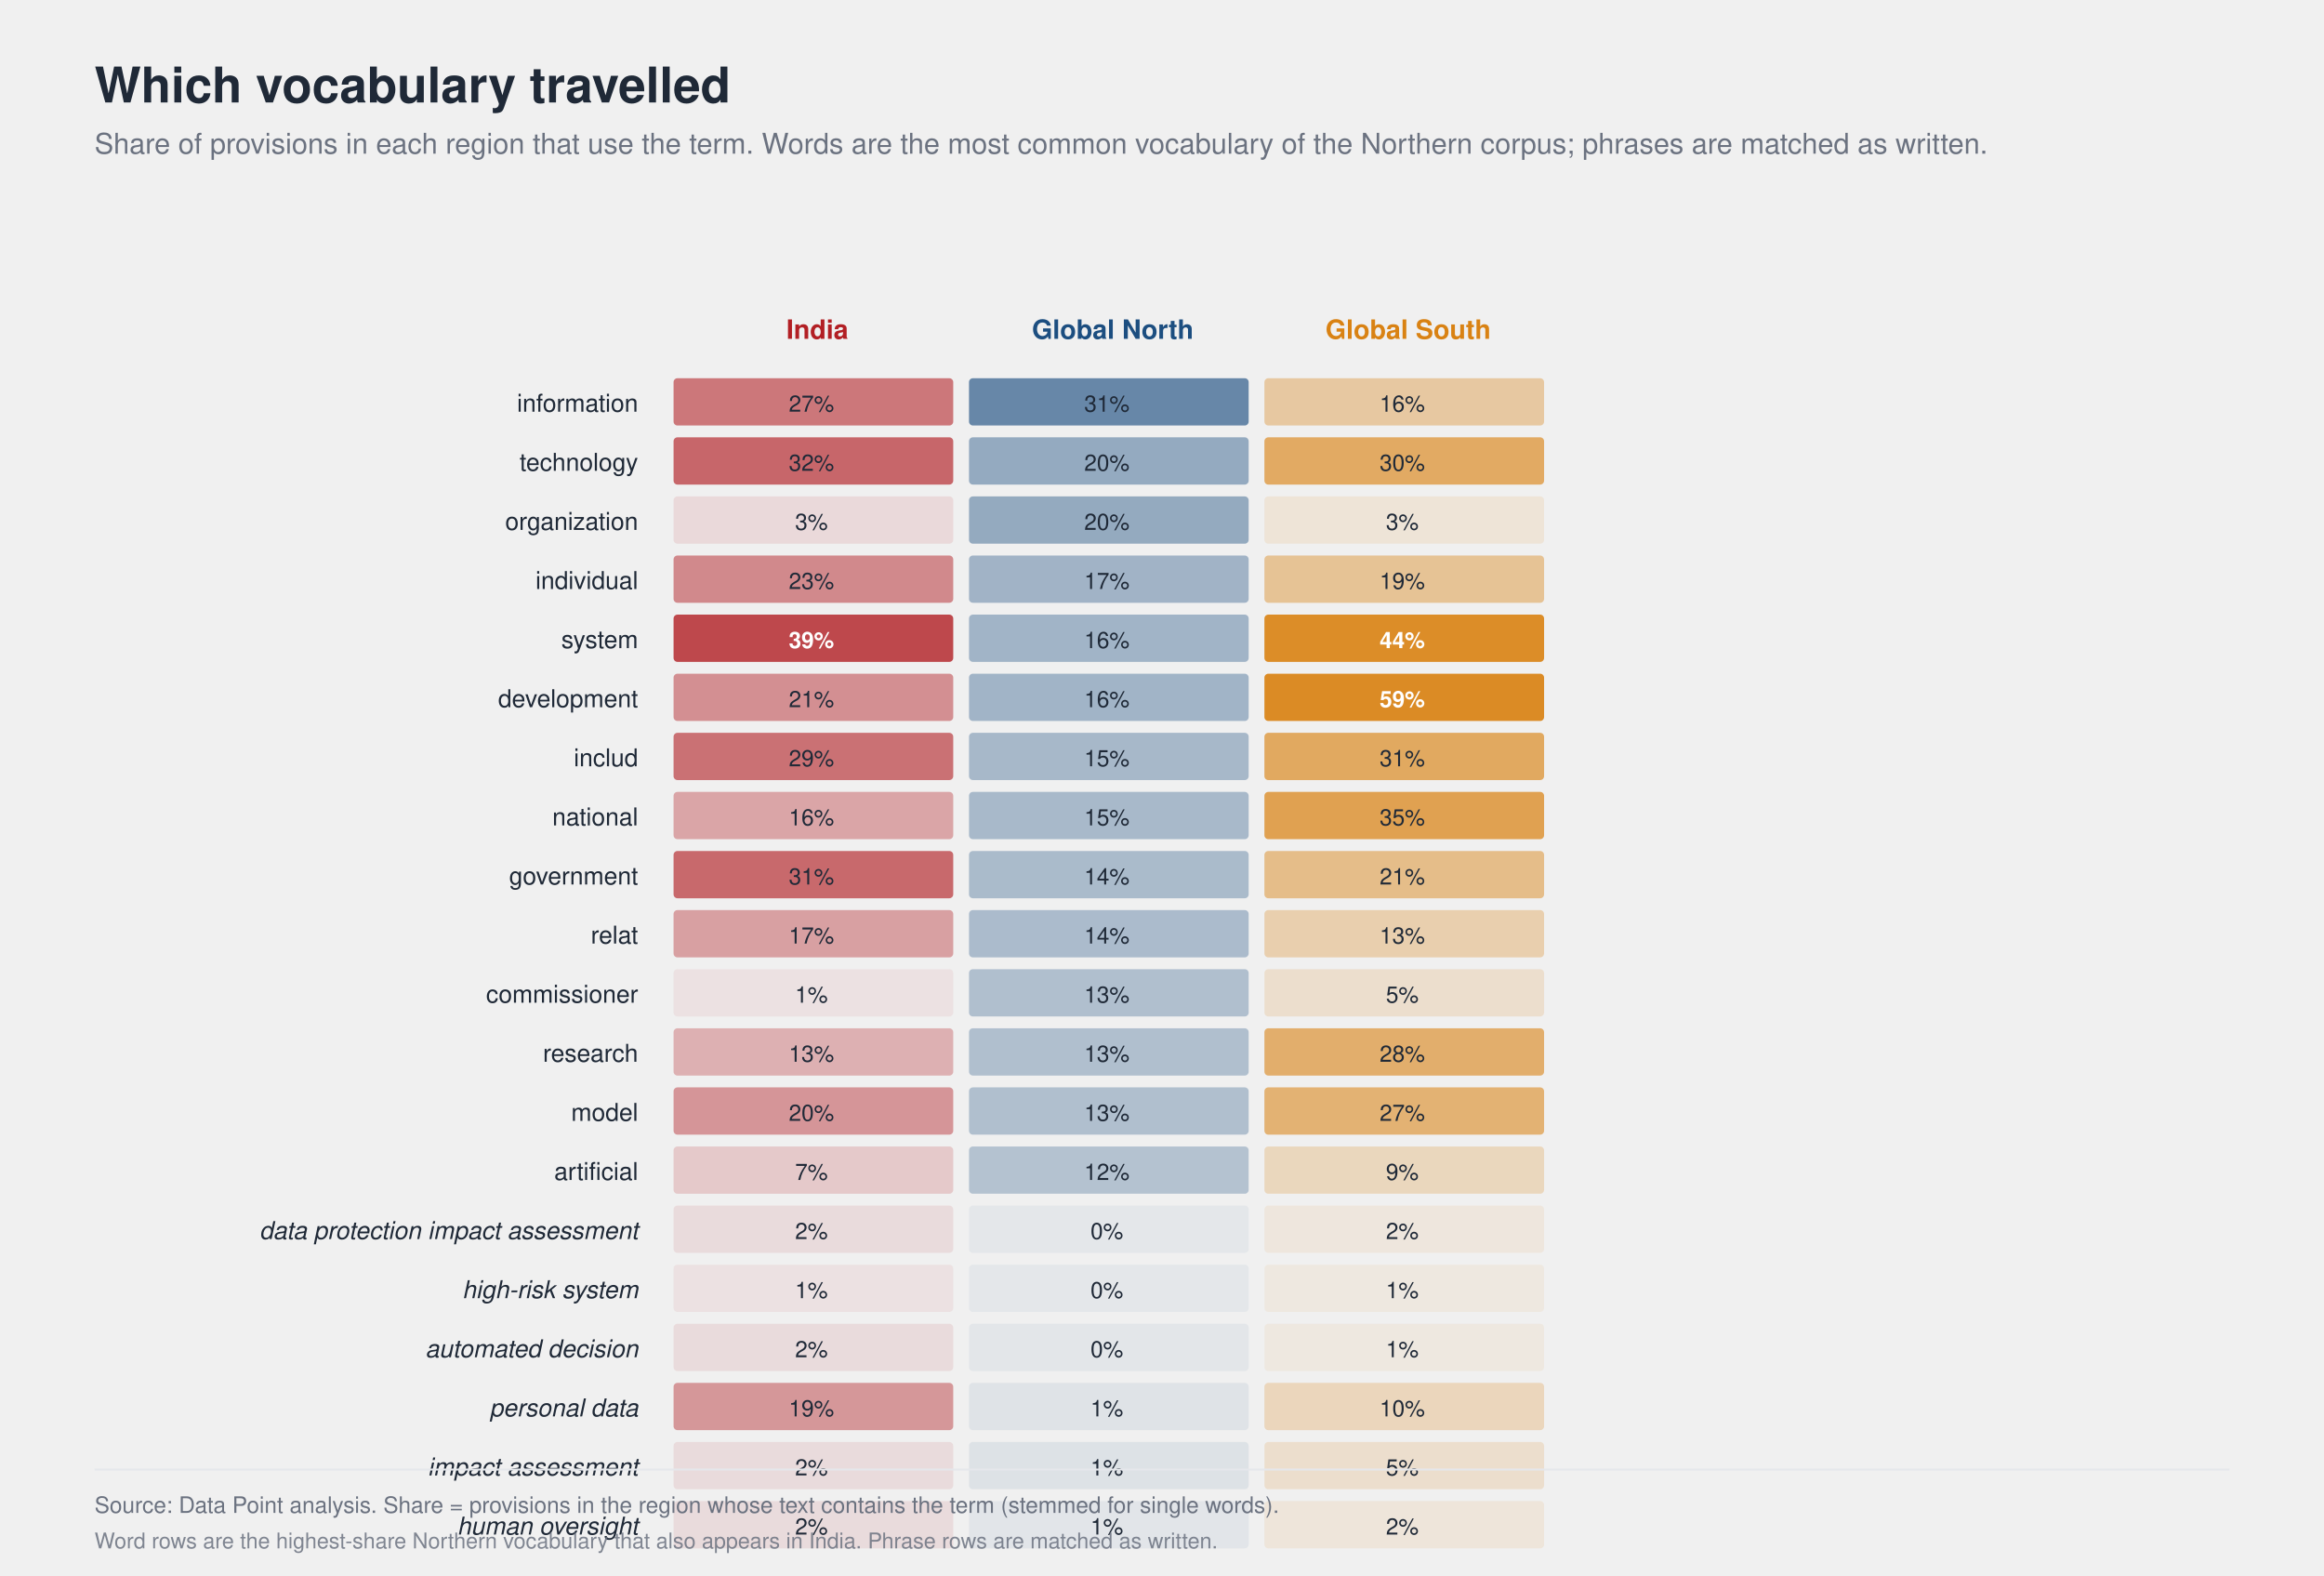
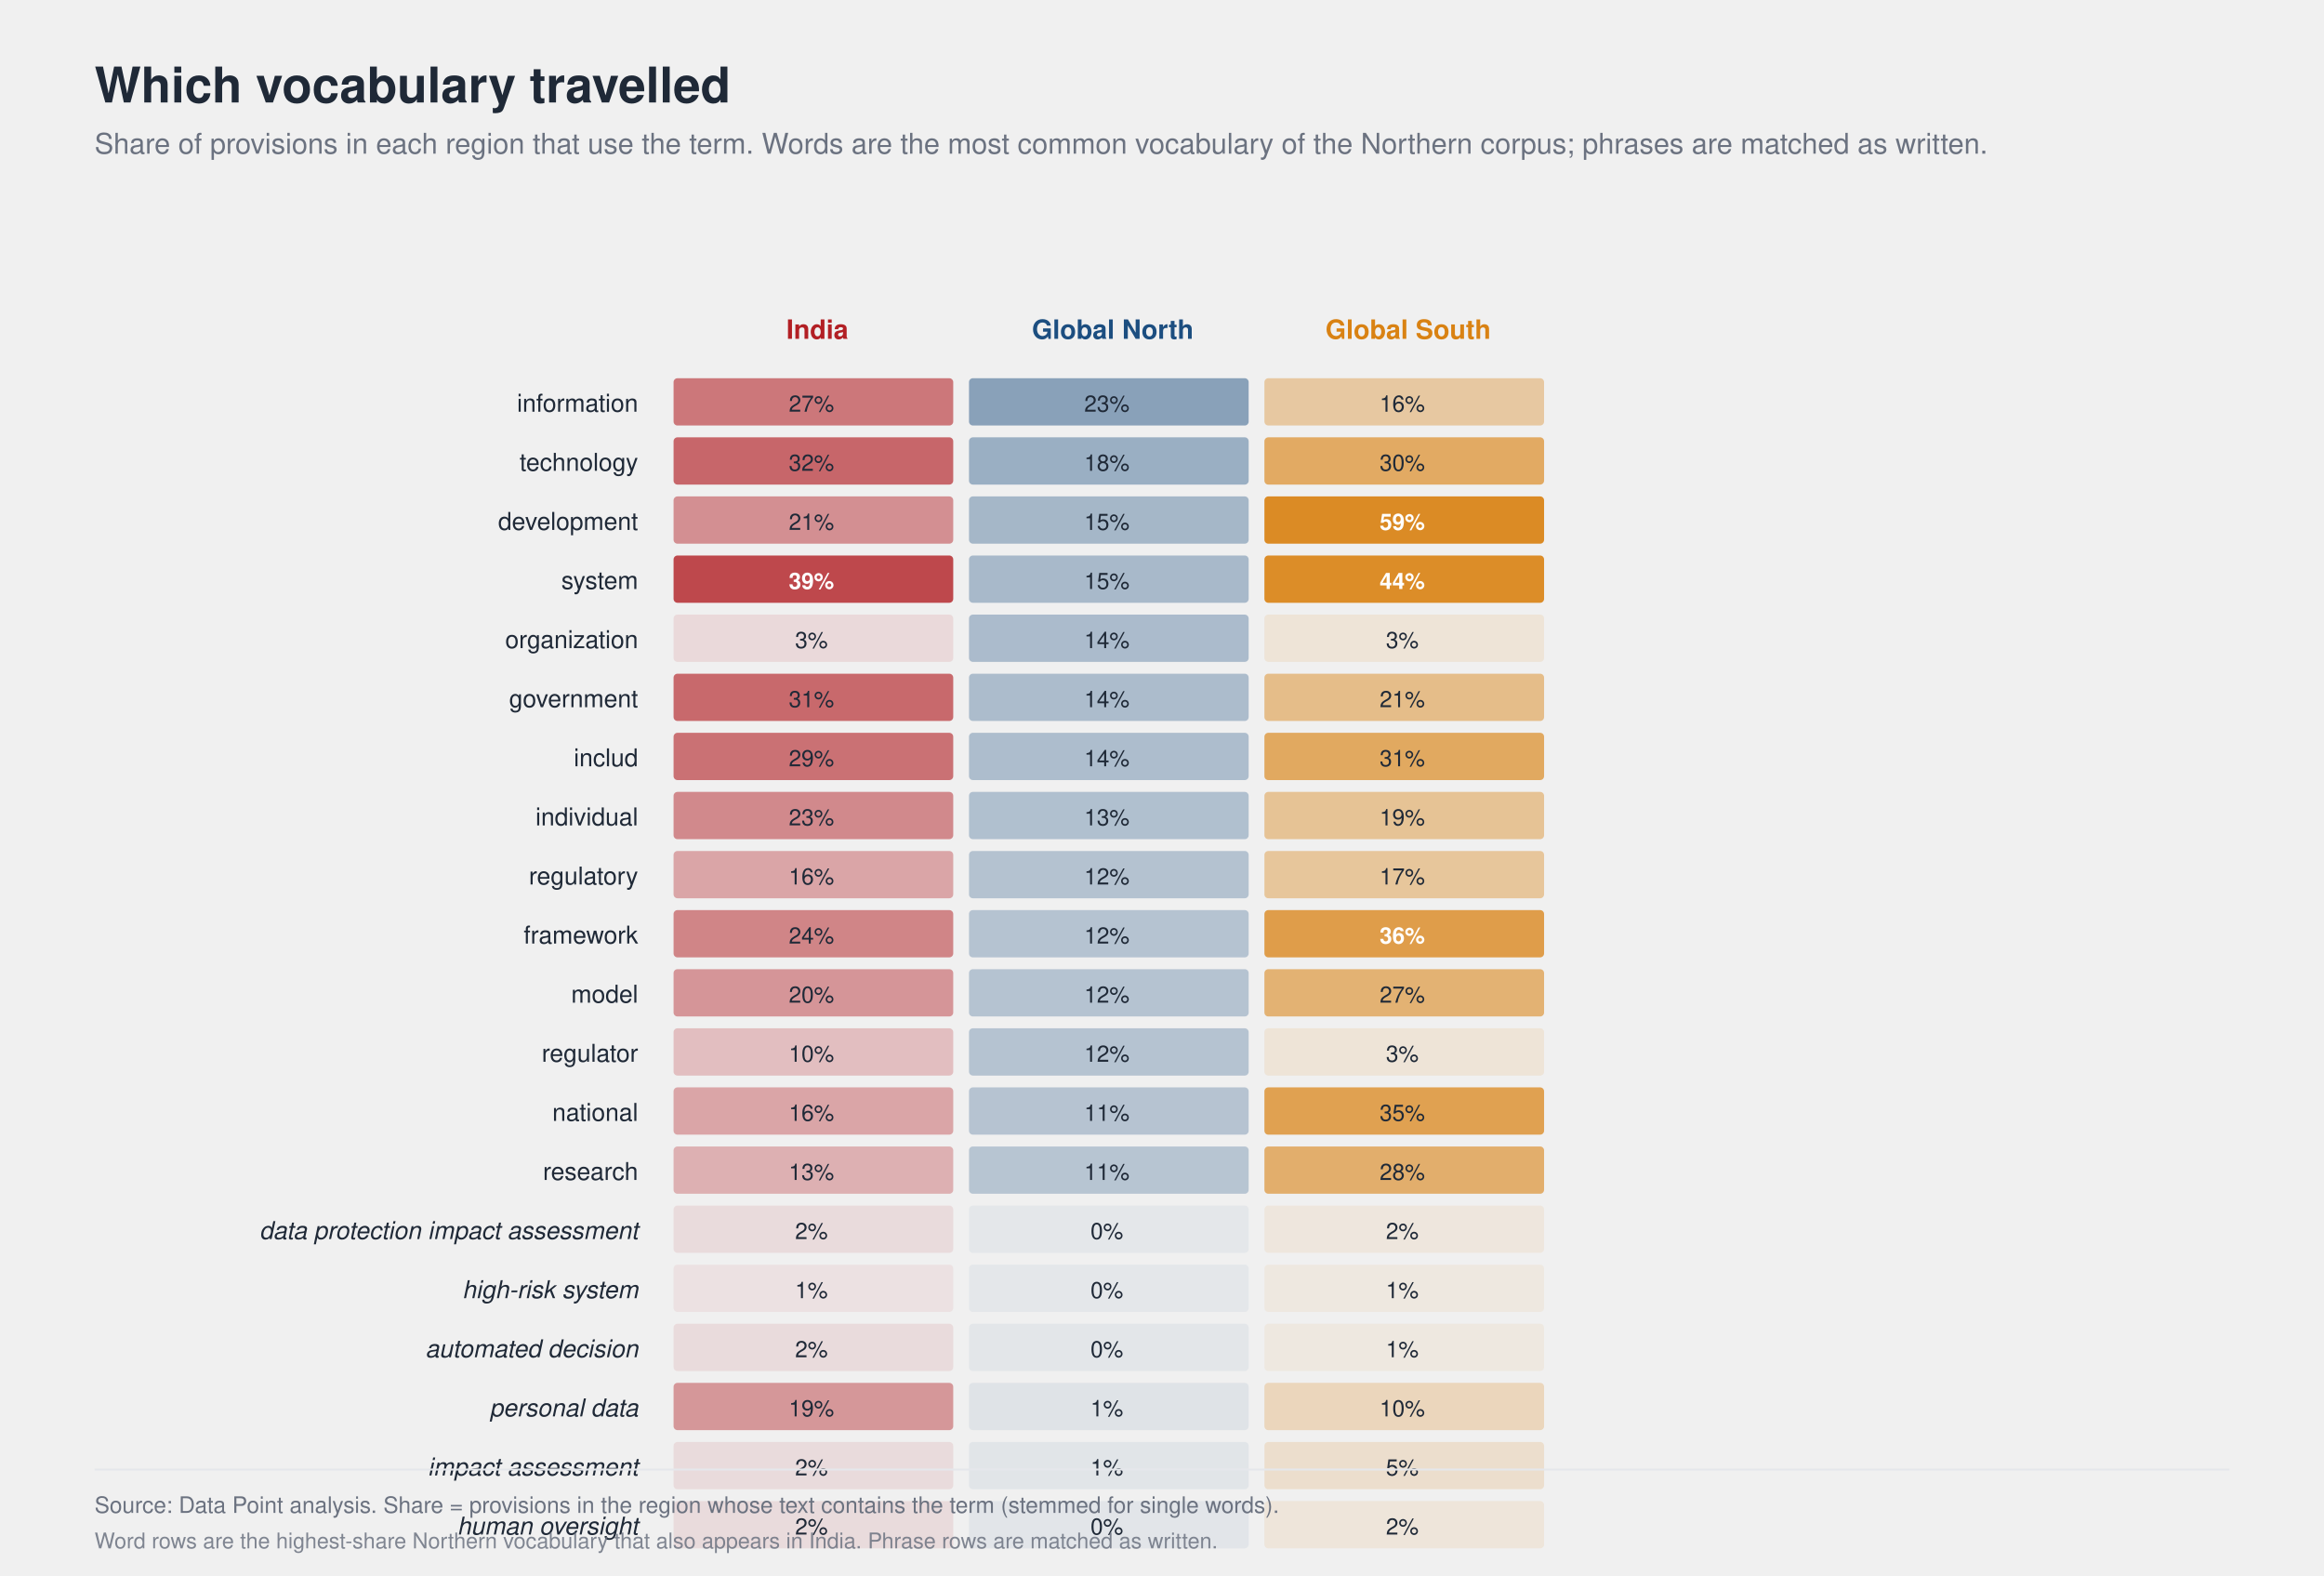
<svg xmlns="http://www.w3.org/2000/svg" width="1180" height="800" viewBox="0 0 1180 800" font-family="'Helvetica Neue', Helvetica, Arial, sans-serif">
  <text x="48" y="52" font-size="25" font-weight="700" fill="#1f2937" text-anchor="start" opacity="1">Which vocabulary travelled</text>
  <text x="48" y="78" font-size="14.5" font-weight="400" fill="#6b7280" text-anchor="start" opacity="1">Share of provisions in each region that use the term. Words are the most common vocabulary of the Northern corpus; phrases are matched as written.</text>
  <text x="415" y="172" font-size="13.5" font-weight="700" fill="#b21f24" text-anchor="middle" opacity="1">India</text>
  <text x="565" y="172" font-size="13.5" font-weight="700" fill="#1c4e80" text-anchor="middle" opacity="1">Global North</text>
  <text x="715" y="172" font-size="13.5" font-weight="700" fill="#d98213" text-anchor="middle" opacity="1">Global South</text>
  <text x="324" y="209" font-size="12.5" font-weight="400" fill="#1f2937" text-anchor="end" opacity="1">information</text>
  <rect x="342" y="192" width="142" height="24" fill="#b21f24" stroke="none" stroke-width="1" opacity="0.581" rx="2" />
  <text x="412" y="209" font-size="11.5" font-weight="400" fill="#1f2937" text-anchor="middle" opacity="1">27%</text>
-   <rect x="492" y="192" width="142" height="24" fill="#1c4e80" stroke="none" stroke-width="1" opacity="0.645" rx="2" />
-   <text x="562" y="209" font-size="11.5" font-weight="400" fill="#1f2937" text-anchor="middle" opacity="1">31%</text>
+   <rect x="492" y="192" width="142" height="24" fill="#1c4e80" stroke="none" stroke-width="1" opacity="0.488" rx="2" />
+   <text x="562" y="209" font-size="11.5" font-weight="400" fill="#1f2937" text-anchor="middle" opacity="1">23%</text>
  <rect x="642" y="192" width="142" height="24" fill="#d98213" stroke="none" stroke-width="1" opacity="0.356" rx="2" />
  <text x="712" y="209" font-size="11.5" font-weight="400" fill="#1f2937" text-anchor="middle" opacity="1">16%</text>
  <text x="324" y="239" font-size="12.5" font-weight="400" fill="#1f2937" text-anchor="end" opacity="1">technology</text>
  <rect x="342" y="222" width="142" height="24" fill="#b21f24" stroke="none" stroke-width="1" opacity="0.659" rx="2" />
  <text x="412" y="239" font-size="11.5" font-weight="400" fill="#1f2937" text-anchor="middle" opacity="1">32%</text>
-   <rect x="492" y="222" width="142" height="24" fill="#1c4e80" stroke="none" stroke-width="1" opacity="0.436" rx="2" />
-   <text x="562" y="239" font-size="11.5" font-weight="400" fill="#1f2937" text-anchor="middle" opacity="1">20%</text>
+   <rect x="492" y="222" width="142" height="24" fill="#1c4e80" stroke="none" stroke-width="1" opacity="0.406" rx="2" />
+   <text x="562" y="239" font-size="11.5" font-weight="400" fill="#1f2937" text-anchor="middle" opacity="1">18%</text>
  <rect x="642" y="222" width="142" height="24" fill="#d98213" stroke="none" stroke-width="1" opacity="0.637" rx="2" />
  <text x="712" y="239" font-size="11.5" font-weight="400" fill="#1f2937" text-anchor="middle" opacity="1">30%</text>
-   <text x="324" y="269" font-size="12.5" font-weight="400" fill="#1f2937" text-anchor="end" opacity="1">organization</text>
-   <rect x="342" y="252" width="142" height="24" fill="#b21f24" stroke="none" stroke-width="1" opacity="0.112" rx="2" />
-   <text x="412" y="269" font-size="11.5" font-weight="400" fill="#1f2937" text-anchor="middle" opacity="1">3%</text>
-   <rect x="492" y="252" width="142" height="24" fill="#1c4e80" stroke="none" stroke-width="1" opacity="0.431" rx="2" />
-   <text x="562" y="269" font-size="11.5" font-weight="400" fill="#1f2937" text-anchor="middle" opacity="1">20%</text>
-   <rect x="642" y="252" width="142" height="24" fill="#d98213" stroke="none" stroke-width="1" opacity="0.116" rx="2" />
-   <text x="712" y="269" font-size="11.5" font-weight="400" fill="#1f2937" text-anchor="middle" opacity="1">3%</text>
-   <text x="324" y="299" font-size="12.5" font-weight="400" fill="#1f2937" text-anchor="end" opacity="1">individual</text>
-   <rect x="342" y="282" width="142" height="24" fill="#b21f24" stroke="none" stroke-width="1" opacity="0.489" rx="2" />
-   <text x="412" y="299" font-size="11.5" font-weight="400" fill="#1f2937" text-anchor="middle" opacity="1">23%</text>
-   <rect x="492" y="282" width="142" height="24" fill="#1c4e80" stroke="none" stroke-width="1" opacity="0.378" rx="2" />
-   <text x="562" y="299" font-size="11.5" font-weight="400" fill="#1f2937" text-anchor="middle" opacity="1">17%</text>
-   <rect x="642" y="282" width="142" height="24" fill="#d98213" stroke="none" stroke-width="1" opacity="0.412" rx="2" />
-   <text x="712" y="299" font-size="11.5" font-weight="400" fill="#1f2937" text-anchor="middle" opacity="1">19%</text>
-   <text x="324" y="329" font-size="12.5" font-weight="400" fill="#1f2937" text-anchor="end" opacity="1">system</text>
-   <rect x="342" y="312" width="142" height="24" fill="#b21f24" stroke="none" stroke-width="1" opacity="0.802" rx="2" />
-   <text x="412" y="329" font-size="11.5" font-weight="700" fill="#ffffff" text-anchor="middle" opacity="1">39%</text>
-   <rect x="492" y="312" width="142" height="24" fill="#1c4e80" stroke="none" stroke-width="1" opacity="0.373" rx="2" />
-   <text x="562" y="329" font-size="11.5" font-weight="400" fill="#1f2937" text-anchor="middle" opacity="1">16%</text>
-   <rect x="642" y="312" width="142" height="24" fill="#d98213" stroke="none" stroke-width="1" opacity="0.904" rx="2" />
-   <text x="712" y="329" font-size="11.5" font-weight="700" fill="#ffffff" text-anchor="middle" opacity="1">44%</text>
-   <text x="324" y="359" font-size="12.5" font-weight="400" fill="#1f2937" text-anchor="end" opacity="1">development</text>
-   <rect x="342" y="342" width="142" height="24" fill="#b21f24" stroke="none" stroke-width="1" opacity="0.463" rx="2" />
-   <text x="412" y="359" font-size="11.5" font-weight="400" fill="#1f2937" text-anchor="middle" opacity="1">21%</text>
-   <rect x="492" y="342" width="142" height="24" fill="#1c4e80" stroke="none" stroke-width="1" opacity="0.373" rx="2" />
-   <text x="562" y="359" font-size="11.5" font-weight="400" fill="#1f2937" text-anchor="middle" opacity="1">16%</text>
-   <rect x="642" y="342" width="142" height="24" fill="#d98213" stroke="none" stroke-width="1" opacity="0.92" rx="2" />
-   <text x="712" y="359" font-size="11.5" font-weight="700" fill="#ffffff" text-anchor="middle" opacity="1">59%</text>
+   <text x="324" y="269" font-size="12.5" font-weight="400" fill="#1f2937" text-anchor="end" opacity="1">development</text>
+   <rect x="342" y="252" width="142" height="24" fill="#b21f24" stroke="none" stroke-width="1" opacity="0.463" rx="2" />
+   <text x="412" y="269" font-size="11.5" font-weight="400" fill="#1f2937" text-anchor="middle" opacity="1">21%</text>
+   <rect x="492" y="252" width="142" height="24" fill="#1c4e80" stroke="none" stroke-width="1" opacity="0.354" rx="2" />
+   <text x="562" y="269" font-size="11.5" font-weight="400" fill="#1f2937" text-anchor="middle" opacity="1">15%</text>
+   <rect x="642" y="252" width="142" height="24" fill="#d98213" stroke="none" stroke-width="1" opacity="0.92" rx="2" />
+   <text x="712" y="269" font-size="11.5" font-weight="700" fill="#ffffff" text-anchor="middle" opacity="1">59%</text>
+   <text x="324" y="299" font-size="12.5" font-weight="400" fill="#1f2937" text-anchor="end" opacity="1">system</text>
+   <rect x="342" y="282" width="142" height="24" fill="#b21f24" stroke="none" stroke-width="1" opacity="0.802" rx="2" />
+   <text x="412" y="299" font-size="11.5" font-weight="700" fill="#ffffff" text-anchor="middle" opacity="1">39%</text>
+   <rect x="492" y="282" width="142" height="24" fill="#1c4e80" stroke="none" stroke-width="1" opacity="0.339" rx="2" />
+   <text x="562" y="299" font-size="11.5" font-weight="400" fill="#1f2937" text-anchor="middle" opacity="1">15%</text>
+   <rect x="642" y="282" width="142" height="24" fill="#d98213" stroke="none" stroke-width="1" opacity="0.904" rx="2" />
+   <text x="712" y="299" font-size="11.5" font-weight="700" fill="#ffffff" text-anchor="middle" opacity="1">44%</text>
+   <text x="324" y="329" font-size="12.5" font-weight="400" fill="#1f2937" text-anchor="end" opacity="1">organization</text>
+   <rect x="342" y="312" width="142" height="24" fill="#b21f24" stroke="none" stroke-width="1" opacity="0.112" rx="2" />
+   <text x="412" y="329" font-size="11.5" font-weight="400" fill="#1f2937" text-anchor="middle" opacity="1">3%</text>
+   <rect x="492" y="312" width="142" height="24" fill="#1c4e80" stroke="none" stroke-width="1" opacity="0.325" rx="2" />
+   <text x="562" y="329" font-size="11.5" font-weight="400" fill="#1f2937" text-anchor="middle" opacity="1">14%</text>
+   <rect x="642" y="312" width="142" height="24" fill="#d98213" stroke="none" stroke-width="1" opacity="0.116" rx="2" />
+   <text x="712" y="329" font-size="11.5" font-weight="400" fill="#1f2937" text-anchor="middle" opacity="1">3%</text>
+   <text x="324" y="359" font-size="12.5" font-weight="400" fill="#1f2937" text-anchor="end" opacity="1">government</text>
+   <rect x="342" y="342" width="142" height="24" fill="#b21f24" stroke="none" stroke-width="1" opacity="0.646" rx="2" />
+   <text x="412" y="359" font-size="11.5" font-weight="400" fill="#1f2937" text-anchor="middle" opacity="1">31%</text>
+   <rect x="492" y="342" width="142" height="24" fill="#1c4e80" stroke="none" stroke-width="1" opacity="0.321" rx="2" />
+   <text x="562" y="359" font-size="11.5" font-weight="400" fill="#1f2937" text-anchor="middle" opacity="1">14%</text>
+   <rect x="642" y="342" width="142" height="24" fill="#d98213" stroke="none" stroke-width="1" opacity="0.468" rx="2" />
+   <text x="712" y="359" font-size="11.5" font-weight="400" fill="#1f2937" text-anchor="middle" opacity="1">21%</text>
  <text x="324" y="389" font-size="12.5" font-weight="400" fill="#1f2937" text-anchor="end" opacity="1">includ</text>
  <rect x="342" y="372" width="142" height="24" fill="#b21f24" stroke="none" stroke-width="1" opacity="0.607" rx="2" />
  <text x="412" y="389" font-size="11.5" font-weight="400" fill="#1f2937" text-anchor="middle" opacity="1">29%</text>
-   <rect x="492" y="372" width="142" height="24" fill="#1c4e80" stroke="none" stroke-width="1" opacity="0.347" rx="2" />
-   <text x="562" y="389" font-size="11.5" font-weight="400" fill="#1f2937" text-anchor="middle" opacity="1">15%</text>
+   <rect x="492" y="372" width="142" height="24" fill="#1c4e80" stroke="none" stroke-width="1" opacity="0.317" rx="2" />
+   <text x="562" y="389" font-size="11.5" font-weight="400" fill="#1f2937" text-anchor="middle" opacity="1">14%</text>
  <rect x="642" y="372" width="142" height="24" fill="#d98213" stroke="none" stroke-width="1" opacity="0.651" rx="2" />
  <text x="712" y="389" font-size="11.5" font-weight="400" fill="#1f2937" text-anchor="middle" opacity="1">31%</text>
-   <text x="324" y="419" font-size="12.5" font-weight="400" fill="#1f2937" text-anchor="end" opacity="1">national</text>
-   <rect x="342" y="402" width="142" height="24" fill="#b21f24" stroke="none" stroke-width="1" opacity="0.359" rx="2" />
-   <text x="412" y="419" font-size="11.5" font-weight="400" fill="#1f2937" text-anchor="middle" opacity="1">16%</text>
-   <rect x="492" y="402" width="142" height="24" fill="#1c4e80" stroke="none" stroke-width="1" opacity="0.337" rx="2" />
-   <text x="562" y="419" font-size="11.5" font-weight="400" fill="#1f2937" text-anchor="middle" opacity="1">15%</text>
-   <rect x="642" y="402" width="142" height="24" fill="#d98213" stroke="none" stroke-width="1" opacity="0.721" rx="2" />
-   <text x="712" y="419" font-size="11.5" font-weight="400" fill="#1f2937" text-anchor="middle" opacity="1">35%</text>
-   <text x="324" y="449" font-size="12.5" font-weight="400" fill="#1f2937" text-anchor="end" opacity="1">government</text>
-   <rect x="342" y="432" width="142" height="24" fill="#b21f24" stroke="none" stroke-width="1" opacity="0.646" rx="2" />
-   <text x="412" y="449" font-size="11.5" font-weight="400" fill="#1f2937" text-anchor="middle" opacity="1">31%</text>
-   <rect x="492" y="432" width="142" height="24" fill="#1c4e80" stroke="none" stroke-width="1" opacity="0.331" rx="2" />
-   <text x="562" y="449" font-size="11.5" font-weight="400" fill="#1f2937" text-anchor="middle" opacity="1">14%</text>
-   <rect x="642" y="432" width="142" height="24" fill="#d98213" stroke="none" stroke-width="1" opacity="0.468" rx="2" />
-   <text x="712" y="449" font-size="11.5" font-weight="400" fill="#1f2937" text-anchor="middle" opacity="1">21%</text>
-   <text x="324" y="479" font-size="12.5" font-weight="400" fill="#1f2937" text-anchor="end" opacity="1">relat</text>
-   <rect x="342" y="462" width="142" height="24" fill="#b21f24" stroke="none" stroke-width="1" opacity="0.385" rx="2" />
-   <text x="412" y="479" font-size="11.5" font-weight="400" fill="#1f2937" text-anchor="middle" opacity="1">17%</text>
-   <rect x="492" y="462" width="142" height="24" fill="#1c4e80" stroke="none" stroke-width="1" opacity="0.326" rx="2" />
-   <text x="562" y="479" font-size="11.5" font-weight="400" fill="#1f2937" text-anchor="middle" opacity="1">14%</text>
-   <rect x="642" y="462" width="142" height="24" fill="#d98213" stroke="none" stroke-width="1" opacity="0.299" rx="2" />
-   <text x="712" y="479" font-size="11.5" font-weight="400" fill="#1f2937" text-anchor="middle" opacity="1">13%</text>
-   <text x="324" y="509" font-size="12.5" font-weight="400" fill="#1f2937" text-anchor="end" opacity="1">commissioner</text>
-   <rect x="342" y="492" width="142" height="24" fill="#b21f24" stroke="none" stroke-width="1" opacity="0.073" rx="2" />
-   <text x="412" y="509" font-size="11.5" font-weight="400" fill="#1f2937" text-anchor="middle" opacity="1">1%</text>
-   <rect x="492" y="492" width="142" height="24" fill="#1c4e80" stroke="none" stroke-width="1" opacity="0.305" rx="2" />
-   <text x="562" y="509" font-size="11.5" font-weight="400" fill="#1f2937" text-anchor="middle" opacity="1">13%</text>
-   <rect x="642" y="492" width="142" height="24" fill="#d98213" stroke="none" stroke-width="1" opacity="0.159" rx="2" />
-   <text x="712" y="509" font-size="11.5" font-weight="400" fill="#1f2937" text-anchor="middle" opacity="1">5%</text>
-   <text x="324" y="539" font-size="12.5" font-weight="400" fill="#1f2937" text-anchor="end" opacity="1">research</text>
-   <rect x="342" y="522" width="142" height="24" fill="#b21f24" stroke="none" stroke-width="1" opacity="0.307" rx="2" />
-   <text x="412" y="539" font-size="11.5" font-weight="400" fill="#1f2937" text-anchor="middle" opacity="1">13%</text>
-   <rect x="492" y="522" width="142" height="24" fill="#1c4e80" stroke="none" stroke-width="1" opacity="0.3" rx="2" />
-   <text x="562" y="539" font-size="11.5" font-weight="400" fill="#1f2937" text-anchor="middle" opacity="1">13%</text>
-   <rect x="642" y="522" width="142" height="24" fill="#d98213" stroke="none" stroke-width="1" opacity="0.595" rx="2" />
-   <text x="712" y="539" font-size="11.5" font-weight="400" fill="#1f2937" text-anchor="middle" opacity="1">28%</text>
-   <text x="324" y="569" font-size="12.5" font-weight="400" fill="#1f2937" text-anchor="end" opacity="1">model</text>
-   <rect x="342" y="552" width="142" height="24" fill="#b21f24" stroke="none" stroke-width="1" opacity="0.437" rx="2" />
-   <text x="412" y="569" font-size="11.5" font-weight="400" fill="#1f2937" text-anchor="middle" opacity="1">20%</text>
-   <rect x="492" y="552" width="142" height="24" fill="#1c4e80" stroke="none" stroke-width="1" opacity="0.3" rx="2" />
-   <text x="562" y="569" font-size="11.5" font-weight="400" fill="#1f2937" text-anchor="middle" opacity="1">13%</text>
-   <rect x="642" y="552" width="142" height="24" fill="#d98213" stroke="none" stroke-width="1" opacity="0.567" rx="2" />
-   <text x="712" y="569" font-size="11.5" font-weight="400" fill="#1f2937" text-anchor="middle" opacity="1">27%</text>
-   <text x="324" y="599" font-size="12.5" font-weight="400" fill="#1f2937" text-anchor="end" opacity="1">artificial</text>
-   <rect x="342" y="582" width="142" height="24" fill="#b21f24" stroke="none" stroke-width="1" opacity="0.19" rx="2" />
-   <text x="412" y="599" font-size="11.5" font-weight="400" fill="#1f2937" text-anchor="middle" opacity="1">7%</text>
-   <rect x="492" y="582" width="142" height="24" fill="#1c4e80" stroke="none" stroke-width="1" opacity="0.284" rx="2" />
-   <text x="562" y="599" font-size="11.5" font-weight="400" fill="#1f2937" text-anchor="middle" opacity="1">12%</text>
-   <rect x="642" y="582" width="142" height="24" fill="#d98213" stroke="none" stroke-width="1" opacity="0.229" rx="2" />
-   <text x="712" y="599" font-size="11.5" font-weight="400" fill="#1f2937" text-anchor="middle" opacity="1">9%</text>
+   <text x="324" y="419" font-size="12.5" font-weight="400" fill="#1f2937" text-anchor="end" opacity="1">individual</text>
+   <rect x="342" y="402" width="142" height="24" fill="#b21f24" stroke="none" stroke-width="1" opacity="0.489" rx="2" />
+   <text x="412" y="419" font-size="11.5" font-weight="400" fill="#1f2937" text-anchor="middle" opacity="1">23%</text>
+   <rect x="492" y="402" width="142" height="24" fill="#1c4e80" stroke="none" stroke-width="1" opacity="0.302" rx="2" />
+   <text x="562" y="419" font-size="11.5" font-weight="400" fill="#1f2937" text-anchor="middle" opacity="1">13%</text>
+   <rect x="642" y="402" width="142" height="24" fill="#d98213" stroke="none" stroke-width="1" opacity="0.412" rx="2" />
+   <text x="712" y="419" font-size="11.5" font-weight="400" fill="#1f2937" text-anchor="middle" opacity="1">19%</text>
+   <text x="324" y="449" font-size="12.5" font-weight="400" fill="#1f2937" text-anchor="end" opacity="1">regulatory</text>
+   <rect x="342" y="432" width="142" height="24" fill="#b21f24" stroke="none" stroke-width="1" opacity="0.359" rx="2" />
+   <text x="412" y="449" font-size="11.5" font-weight="400" fill="#1f2937" text-anchor="middle" opacity="1">16%</text>
+   <rect x="492" y="432" width="142" height="24" fill="#1c4e80" stroke="none" stroke-width="1" opacity="0.284" rx="2" />
+   <text x="562" y="449" font-size="11.5" font-weight="400" fill="#1f2937" text-anchor="middle" opacity="1">12%</text>
+   <rect x="642" y="432" width="142" height="24" fill="#d98213" stroke="none" stroke-width="1" opacity="0.384" rx="2" />
+   <text x="712" y="449" font-size="11.5" font-weight="400" fill="#1f2937" text-anchor="middle" opacity="1">17%</text>
+   <text x="324" y="479" font-size="12.5" font-weight="400" fill="#1f2937" text-anchor="end" opacity="1">framework</text>
+   <rect x="342" y="462" width="142" height="24" fill="#b21f24" stroke="none" stroke-width="1" opacity="0.515" rx="2" />
+   <text x="412" y="479" font-size="11.5" font-weight="400" fill="#1f2937" text-anchor="middle" opacity="1">24%</text>
+   <rect x="492" y="462" width="142" height="24" fill="#1c4e80" stroke="none" stroke-width="1" opacity="0.28" rx="2" />
+   <text x="562" y="479" font-size="11.5" font-weight="400" fill="#1f2937" text-anchor="middle" opacity="1">12%</text>
+   <rect x="642" y="462" width="142" height="24" fill="#d98213" stroke="none" stroke-width="1" opacity="0.75" rx="2" />
+   <text x="712" y="479" font-size="11.5" font-weight="700" fill="#ffffff" text-anchor="middle" opacity="1">36%</text>
+   <text x="324" y="509" font-size="12.5" font-weight="400" fill="#1f2937" text-anchor="end" opacity="1">model</text>
+   <rect x="342" y="492" width="142" height="24" fill="#b21f24" stroke="none" stroke-width="1" opacity="0.437" rx="2" />
+   <text x="412" y="509" font-size="11.5" font-weight="400" fill="#1f2937" text-anchor="middle" opacity="1">20%</text>
+   <rect x="492" y="492" width="142" height="24" fill="#1c4e80" stroke="none" stroke-width="1" opacity="0.28" rx="2" />
+   <text x="562" y="509" font-size="11.5" font-weight="400" fill="#1f2937" text-anchor="middle" opacity="1">12%</text>
+   <rect x="642" y="492" width="142" height="24" fill="#d98213" stroke="none" stroke-width="1" opacity="0.567" rx="2" />
+   <text x="712" y="509" font-size="11.5" font-weight="400" fill="#1f2937" text-anchor="middle" opacity="1">27%</text>
+   <text x="324" y="539" font-size="12.5" font-weight="400" fill="#1f2937" text-anchor="end" opacity="1">regulator</text>
+   <rect x="342" y="522" width="142" height="24" fill="#b21f24" stroke="none" stroke-width="1" opacity="0.242" rx="2" />
+   <text x="412" y="539" font-size="11.5" font-weight="400" fill="#1f2937" text-anchor="middle" opacity="1">10%</text>
+   <rect x="492" y="522" width="142" height="24" fill="#1c4e80" stroke="none" stroke-width="1" opacity="0.28" rx="2" />
+   <text x="562" y="539" font-size="11.5" font-weight="400" fill="#1f2937" text-anchor="middle" opacity="1">12%</text>
+   <rect x="642" y="522" width="142" height="24" fill="#d98213" stroke="none" stroke-width="1" opacity="0.116" rx="2" />
+   <text x="712" y="539" font-size="11.5" font-weight="400" fill="#1f2937" text-anchor="middle" opacity="1">3%</text>
+   <text x="324" y="569" font-size="12.5" font-weight="400" fill="#1f2937" text-anchor="end" opacity="1">national</text>
+   <rect x="342" y="552" width="142" height="24" fill="#b21f24" stroke="none" stroke-width="1" opacity="0.359" rx="2" />
+   <text x="412" y="569" font-size="11.5" font-weight="400" fill="#1f2937" text-anchor="middle" opacity="1">16%</text>
+   <rect x="492" y="552" width="142" height="24" fill="#1c4e80" stroke="none" stroke-width="1" opacity="0.276" rx="2" />
+   <text x="562" y="569" font-size="11.5" font-weight="400" fill="#1f2937" text-anchor="middle" opacity="1">11%</text>
+   <rect x="642" y="552" width="142" height="24" fill="#d98213" stroke="none" stroke-width="1" opacity="0.721" rx="2" />
+   <text x="712" y="569" font-size="11.5" font-weight="400" fill="#1f2937" text-anchor="middle" opacity="1">35%</text>
+   <text x="324" y="599" font-size="12.5" font-weight="400" fill="#1f2937" text-anchor="end" opacity="1">research</text>
+   <rect x="342" y="582" width="142" height="24" fill="#b21f24" stroke="none" stroke-width="1" opacity="0.307" rx="2" />
+   <text x="412" y="599" font-size="11.5" font-weight="400" fill="#1f2937" text-anchor="middle" opacity="1">13%</text>
+   <rect x="492" y="582" width="142" height="24" fill="#1c4e80" stroke="none" stroke-width="1" opacity="0.269" rx="2" />
+   <text x="562" y="599" font-size="11.5" font-weight="400" fill="#1f2937" text-anchor="middle" opacity="1">11%</text>
+   <rect x="642" y="582" width="142" height="24" fill="#d98213" stroke="none" stroke-width="1" opacity="0.595" rx="2" />
+   <text x="712" y="599" font-size="11.5" font-weight="400" fill="#1f2937" text-anchor="middle" opacity="1">28%</text>
  <text x="324" y="629" font-size="12.5" font-weight="400" fill="#1f2937" text-anchor="end" opacity="1" style="font-style: italic;">data protection impact assessment</text>
  <rect x="342" y="612" width="142" height="24" fill="#b21f24" stroke="none" stroke-width="1" opacity="0.1" rx="2" />
  <text x="412" y="629" font-size="11.5" font-weight="400" fill="#1f2937" text-anchor="middle" opacity="1">2%</text>
  <rect x="492" y="612" width="142" height="24" fill="#1c4e80" stroke="none" stroke-width="1" opacity="0.06" rx="2" />
  <text x="562" y="629" font-size="11.5" font-weight="400" fill="#1f2937" text-anchor="middle" opacity="1">0%</text>
  <rect x="642" y="612" width="142" height="24" fill="#d98213" stroke="none" stroke-width="1" opacity="0.088" rx="2" />
  <text x="712" y="629" font-size="11.5" font-weight="400" fill="#1f2937" text-anchor="middle" opacity="1">2%</text>
  <text x="324" y="659" font-size="12.5" font-weight="400" fill="#1f2937" text-anchor="end" opacity="1" style="font-style: italic;">high-risk system</text>
  <rect x="342" y="642" width="142" height="24" fill="#b21f24" stroke="none" stroke-width="1" opacity="0.073" rx="2" />
  <text x="412" y="659" font-size="11.5" font-weight="400" fill="#1f2937" text-anchor="middle" opacity="1">1%</text>
  <rect x="492" y="642" width="142" height="24" fill="#1c4e80" stroke="none" stroke-width="1" opacity="0.06" rx="2" />
  <text x="562" y="659" font-size="11.5" font-weight="400" fill="#1f2937" text-anchor="middle" opacity="1">0%</text>
  <rect x="642" y="642" width="142" height="24" fill="#d98213" stroke="none" stroke-width="1" opacity="0.073" rx="2" />
  <text x="712" y="659" font-size="11.5" font-weight="400" fill="#1f2937" text-anchor="middle" opacity="1">1%</text>
  <text x="324" y="689" font-size="12.5" font-weight="400" fill="#1f2937" text-anchor="end" opacity="1" style="font-style: italic;">automated decision</text>
  <rect x="342" y="672" width="142" height="24" fill="#b21f24" stroke="none" stroke-width="1" opacity="0.1" rx="2" />
  <text x="412" y="689" font-size="11.5" font-weight="400" fill="#1f2937" text-anchor="middle" opacity="1">2%</text>
-   <rect x="492" y="672" width="142" height="24" fill="#1c4e80" stroke="none" stroke-width="1" opacity="0.066" rx="2" />
+   <rect x="492" y="672" width="142" height="24" fill="#1c4e80" stroke="none" stroke-width="1" opacity="0.064" rx="2" />
  <text x="562" y="689" font-size="11.5" font-weight="400" fill="#1f2937" text-anchor="middle" opacity="1">0%</text>
  <rect x="642" y="672" width="142" height="24" fill="#d98213" stroke="none" stroke-width="1" opacity="0.073" rx="2" />
  <text x="712" y="689" font-size="11.5" font-weight="400" fill="#1f2937" text-anchor="middle" opacity="1">1%</text>
  <text x="324" y="719" font-size="12.5" font-weight="400" fill="#1f2937" text-anchor="end" opacity="1" style="font-style: italic;">personal data</text>
  <rect x="342" y="702" width="142" height="24" fill="#b21f24" stroke="none" stroke-width="1" opacity="0.425" rx="2" />
  <text x="412" y="719" font-size="11.5" font-weight="400" fill="#1f2937" text-anchor="middle" opacity="1">19%</text>
-   <rect x="492" y="702" width="142" height="24" fill="#1c4e80" stroke="none" stroke-width="1" opacity="0.081" rx="2" />
+   <rect x="492" y="702" width="142" height="24" fill="#1c4e80" stroke="none" stroke-width="1" opacity="0.079" rx="2" />
  <text x="562" y="719" font-size="11.5" font-weight="400" fill="#1f2937" text-anchor="middle" opacity="1">1%</text>
  <rect x="642" y="702" width="142" height="24" fill="#d98213" stroke="none" stroke-width="1" opacity="0.242" rx="2" />
  <text x="712" y="719" font-size="11.5" font-weight="400" fill="#1f2937" text-anchor="middle" opacity="1">10%</text>
  <text x="324" y="749" font-size="12.5" font-weight="400" fill="#1f2937" text-anchor="end" opacity="1" style="font-style: italic;">impact assessment</text>
  <rect x="342" y="732" width="142" height="24" fill="#b21f24" stroke="none" stroke-width="1" opacity="0.1" rx="2" />
  <text x="412" y="749" font-size="11.5" font-weight="400" fill="#1f2937" text-anchor="middle" opacity="1">2%</text>
-   <rect x="492" y="732" width="142" height="24" fill="#1c4e80" stroke="none" stroke-width="1" opacity="0.087" rx="2" />
+   <rect x="492" y="732" width="142" height="24" fill="#1c4e80" stroke="none" stroke-width="1" opacity="0.071" rx="2" />
  <text x="562" y="749" font-size="11.5" font-weight="400" fill="#1f2937" text-anchor="middle" opacity="1">1%</text>
  <rect x="642" y="732" width="142" height="24" fill="#d98213" stroke="none" stroke-width="1" opacity="0.159" rx="2" />
  <text x="712" y="749" font-size="11.5" font-weight="400" fill="#1f2937" text-anchor="middle" opacity="1">5%</text>
  <text x="324" y="779" font-size="12.5" font-weight="400" fill="#1f2937" text-anchor="end" opacity="1" style="font-style: italic;">human oversight</text>
  <rect x="342" y="762" width="142" height="24" fill="#b21f24" stroke="none" stroke-width="1" opacity="0.1" rx="2" />
  <text x="412" y="779" font-size="11.5" font-weight="400" fill="#1f2937" text-anchor="middle" opacity="1">2%</text>
-   <rect x="492" y="762" width="142" height="24" fill="#1c4e80" stroke="none" stroke-width="1" opacity="0.069" rx="2" />
-   <text x="562" y="779" font-size="11.5" font-weight="400" fill="#1f2937" text-anchor="middle" opacity="1">1%</text>
+   <rect x="492" y="762" width="142" height="24" fill="#1c4e80" stroke="none" stroke-width="1" opacity="0.068" rx="2" />
+   <text x="562" y="779" font-size="11.5" font-weight="400" fill="#1f2937" text-anchor="middle" opacity="1">0%</text>
  <rect x="642" y="762" width="142" height="24" fill="#d98213" stroke="none" stroke-width="1" opacity="0.102" rx="2" />
  <text x="712" y="779" font-size="11.5" font-weight="400" fill="#1f2937" text-anchor="middle" opacity="1">2%</text>
  <text x="48" y="824" font-size="13" font-weight="700" fill="#1f2937" text-anchor="start" opacity="1">Nearest-neighbour check</text>
-   <text x="48" y="846" font-size="12.5" font-weight="400" fill="#1f2937" text-anchor="start" opacity="1">For 146 Indian provisions, the closest provision in the whole non-Indian corpus sits in the North 61 times and in the South 85 times (exact binomial p = 0.0566).</text>
+   <text x="48" y="846" font-size="12.5" font-weight="400" fill="#1f2937" text-anchor="start" opacity="1">For 146 Indian provisions, the closest provision in the whole non-Indian corpus sits in the North 74 times and in the South 72 times (exact binomial p = 0.9341).</text>
  <text x="48" y="866" font-size="11.5" font-weight="400" fill="#6b7280" text-anchor="start" opacity="1">A nearest neighbour is not proof of copying: two legal systems can use the same words for different reasons. It is evidence of shared legal vocabulary, and nothing more.</text>
  <line x1="48" y1="746" x2="1132" y2="746" stroke="#e5e7eb" stroke-width="1" opacity="1" stroke-linecap="butt" />
  <text x="48" y="768" font-size="11.5" font-weight="400" fill="#6b7280" text-anchor="start" opacity="1">Source: Data Point analysis. Share = provisions in the region whose text contains the term (stemmed for single words).</text>
  <text x="48" y="786" font-size="11" font-weight="400" fill="#6b7280" text-anchor="start" opacity="0.85">Word rows are the highest-share Northern vocabulary that also appears in India. Phrase rows are matched as written.</text>
</svg>
